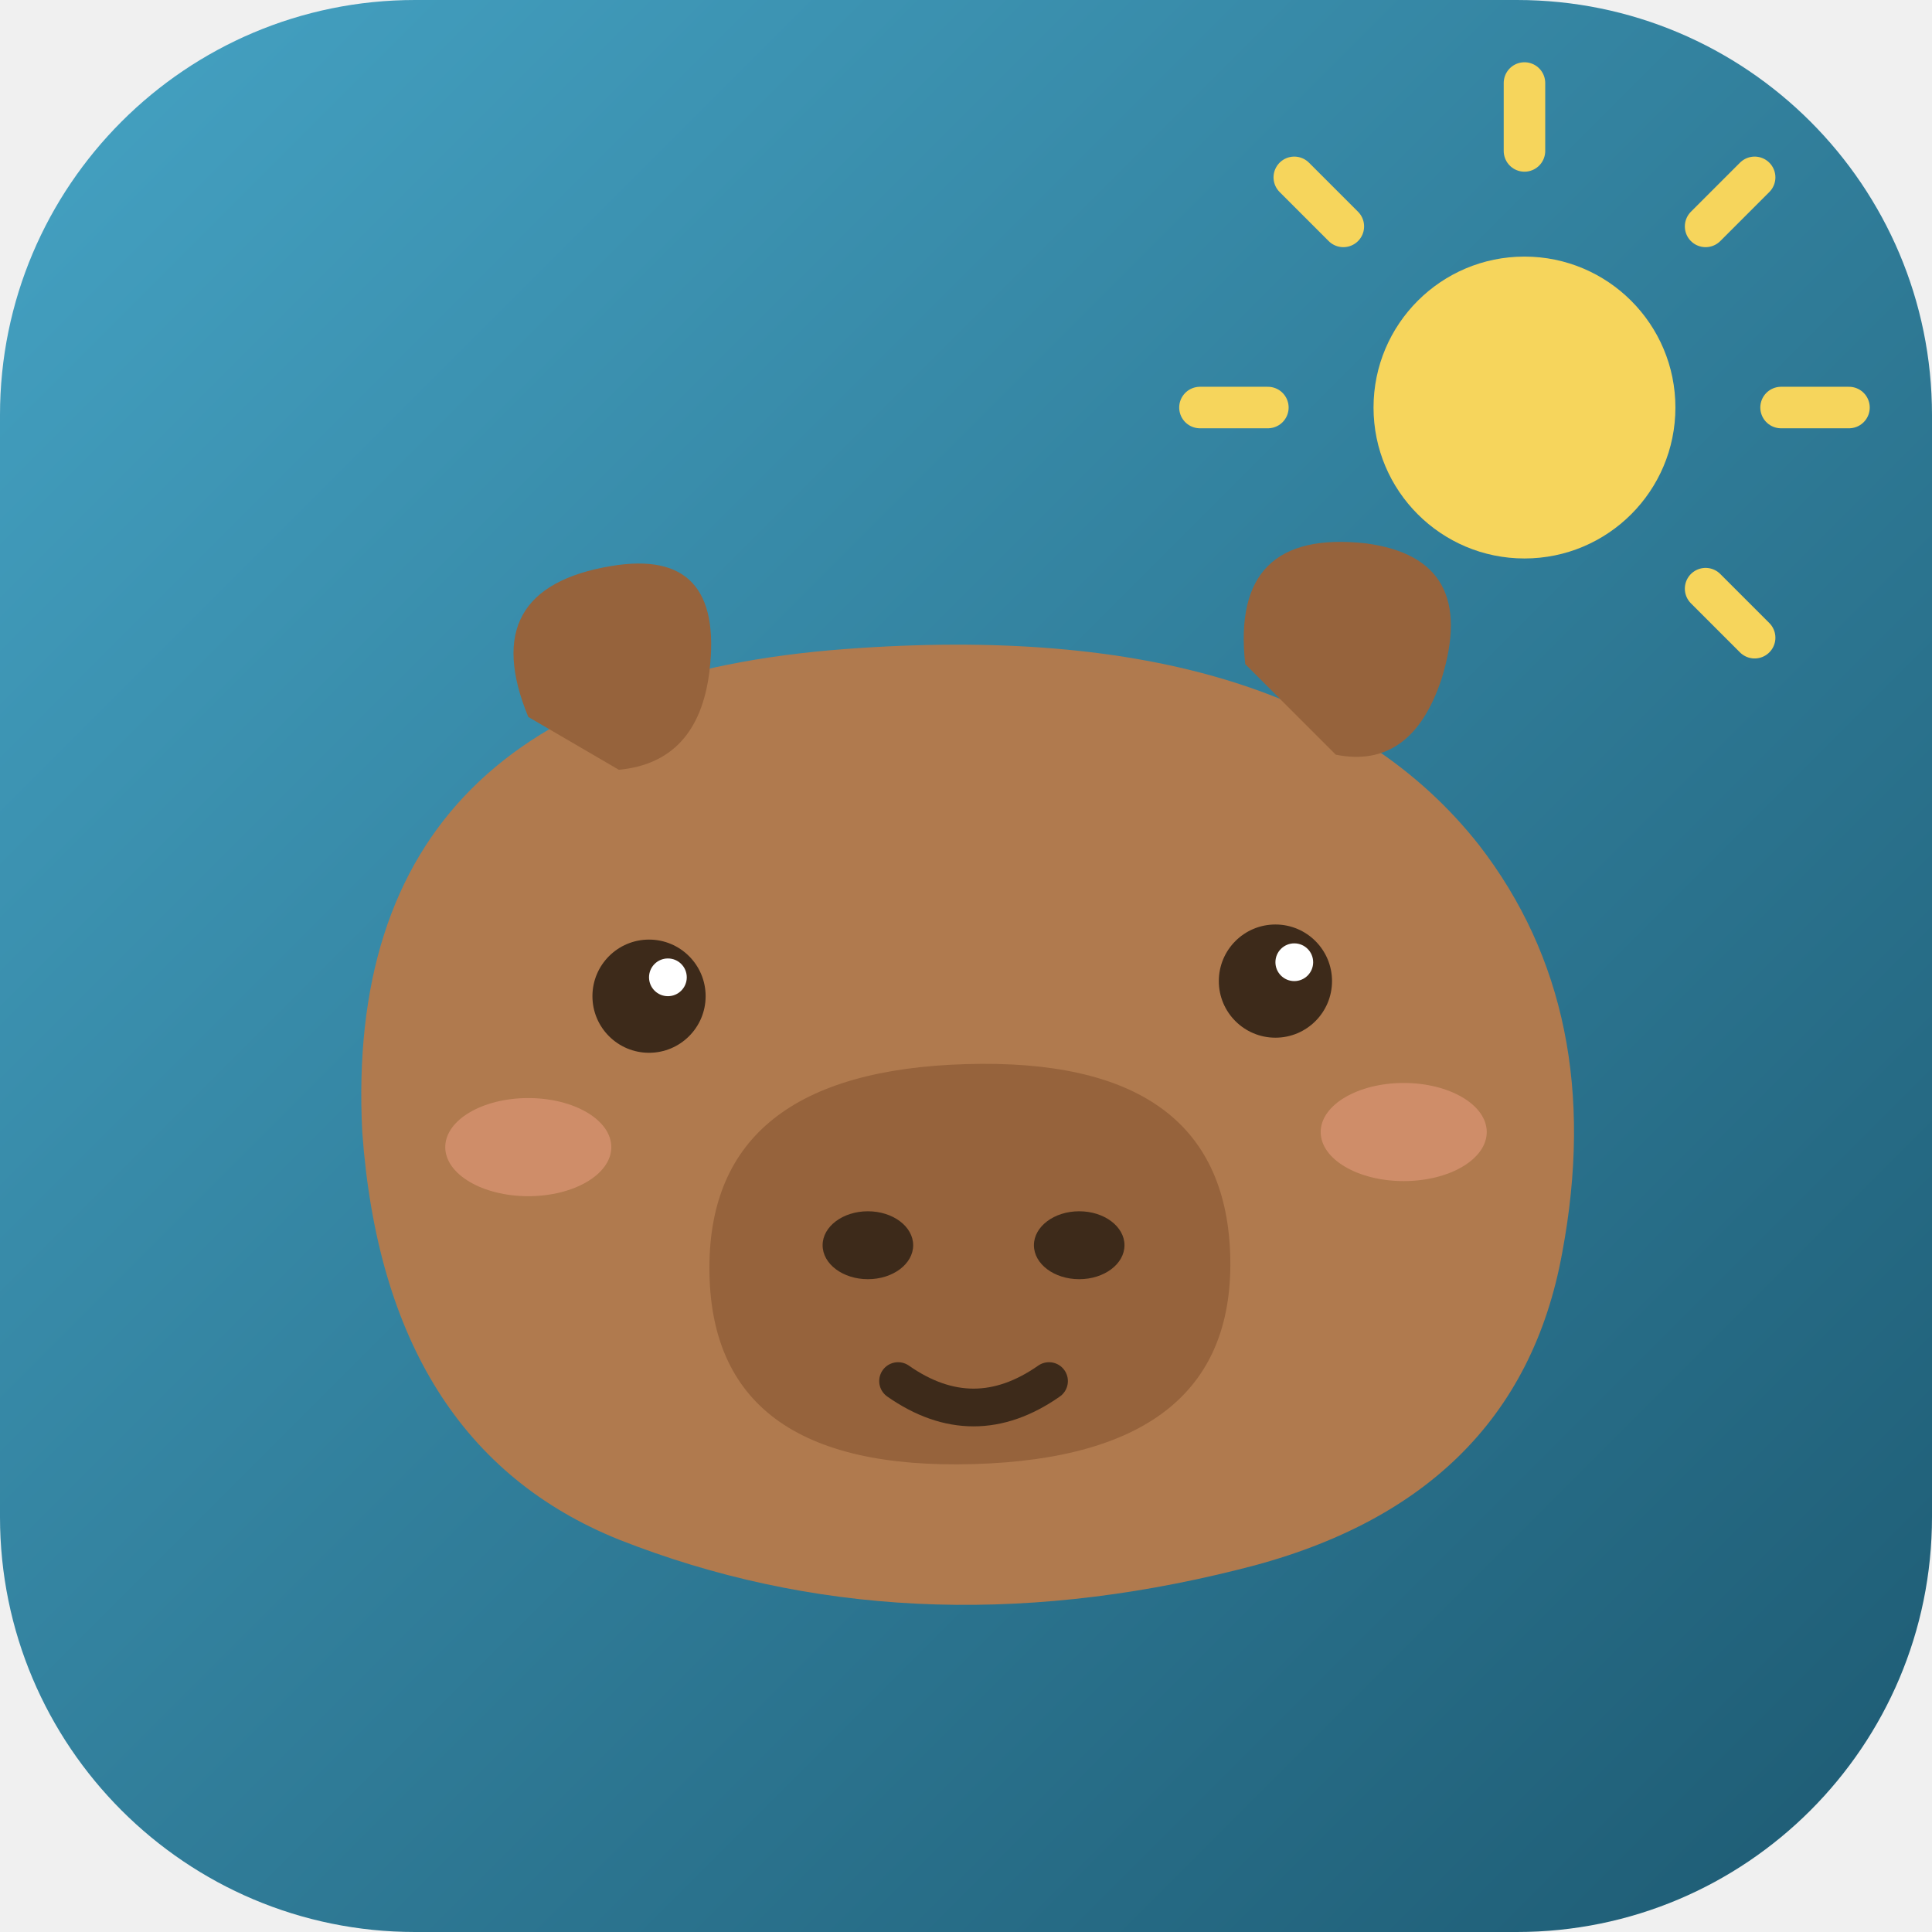
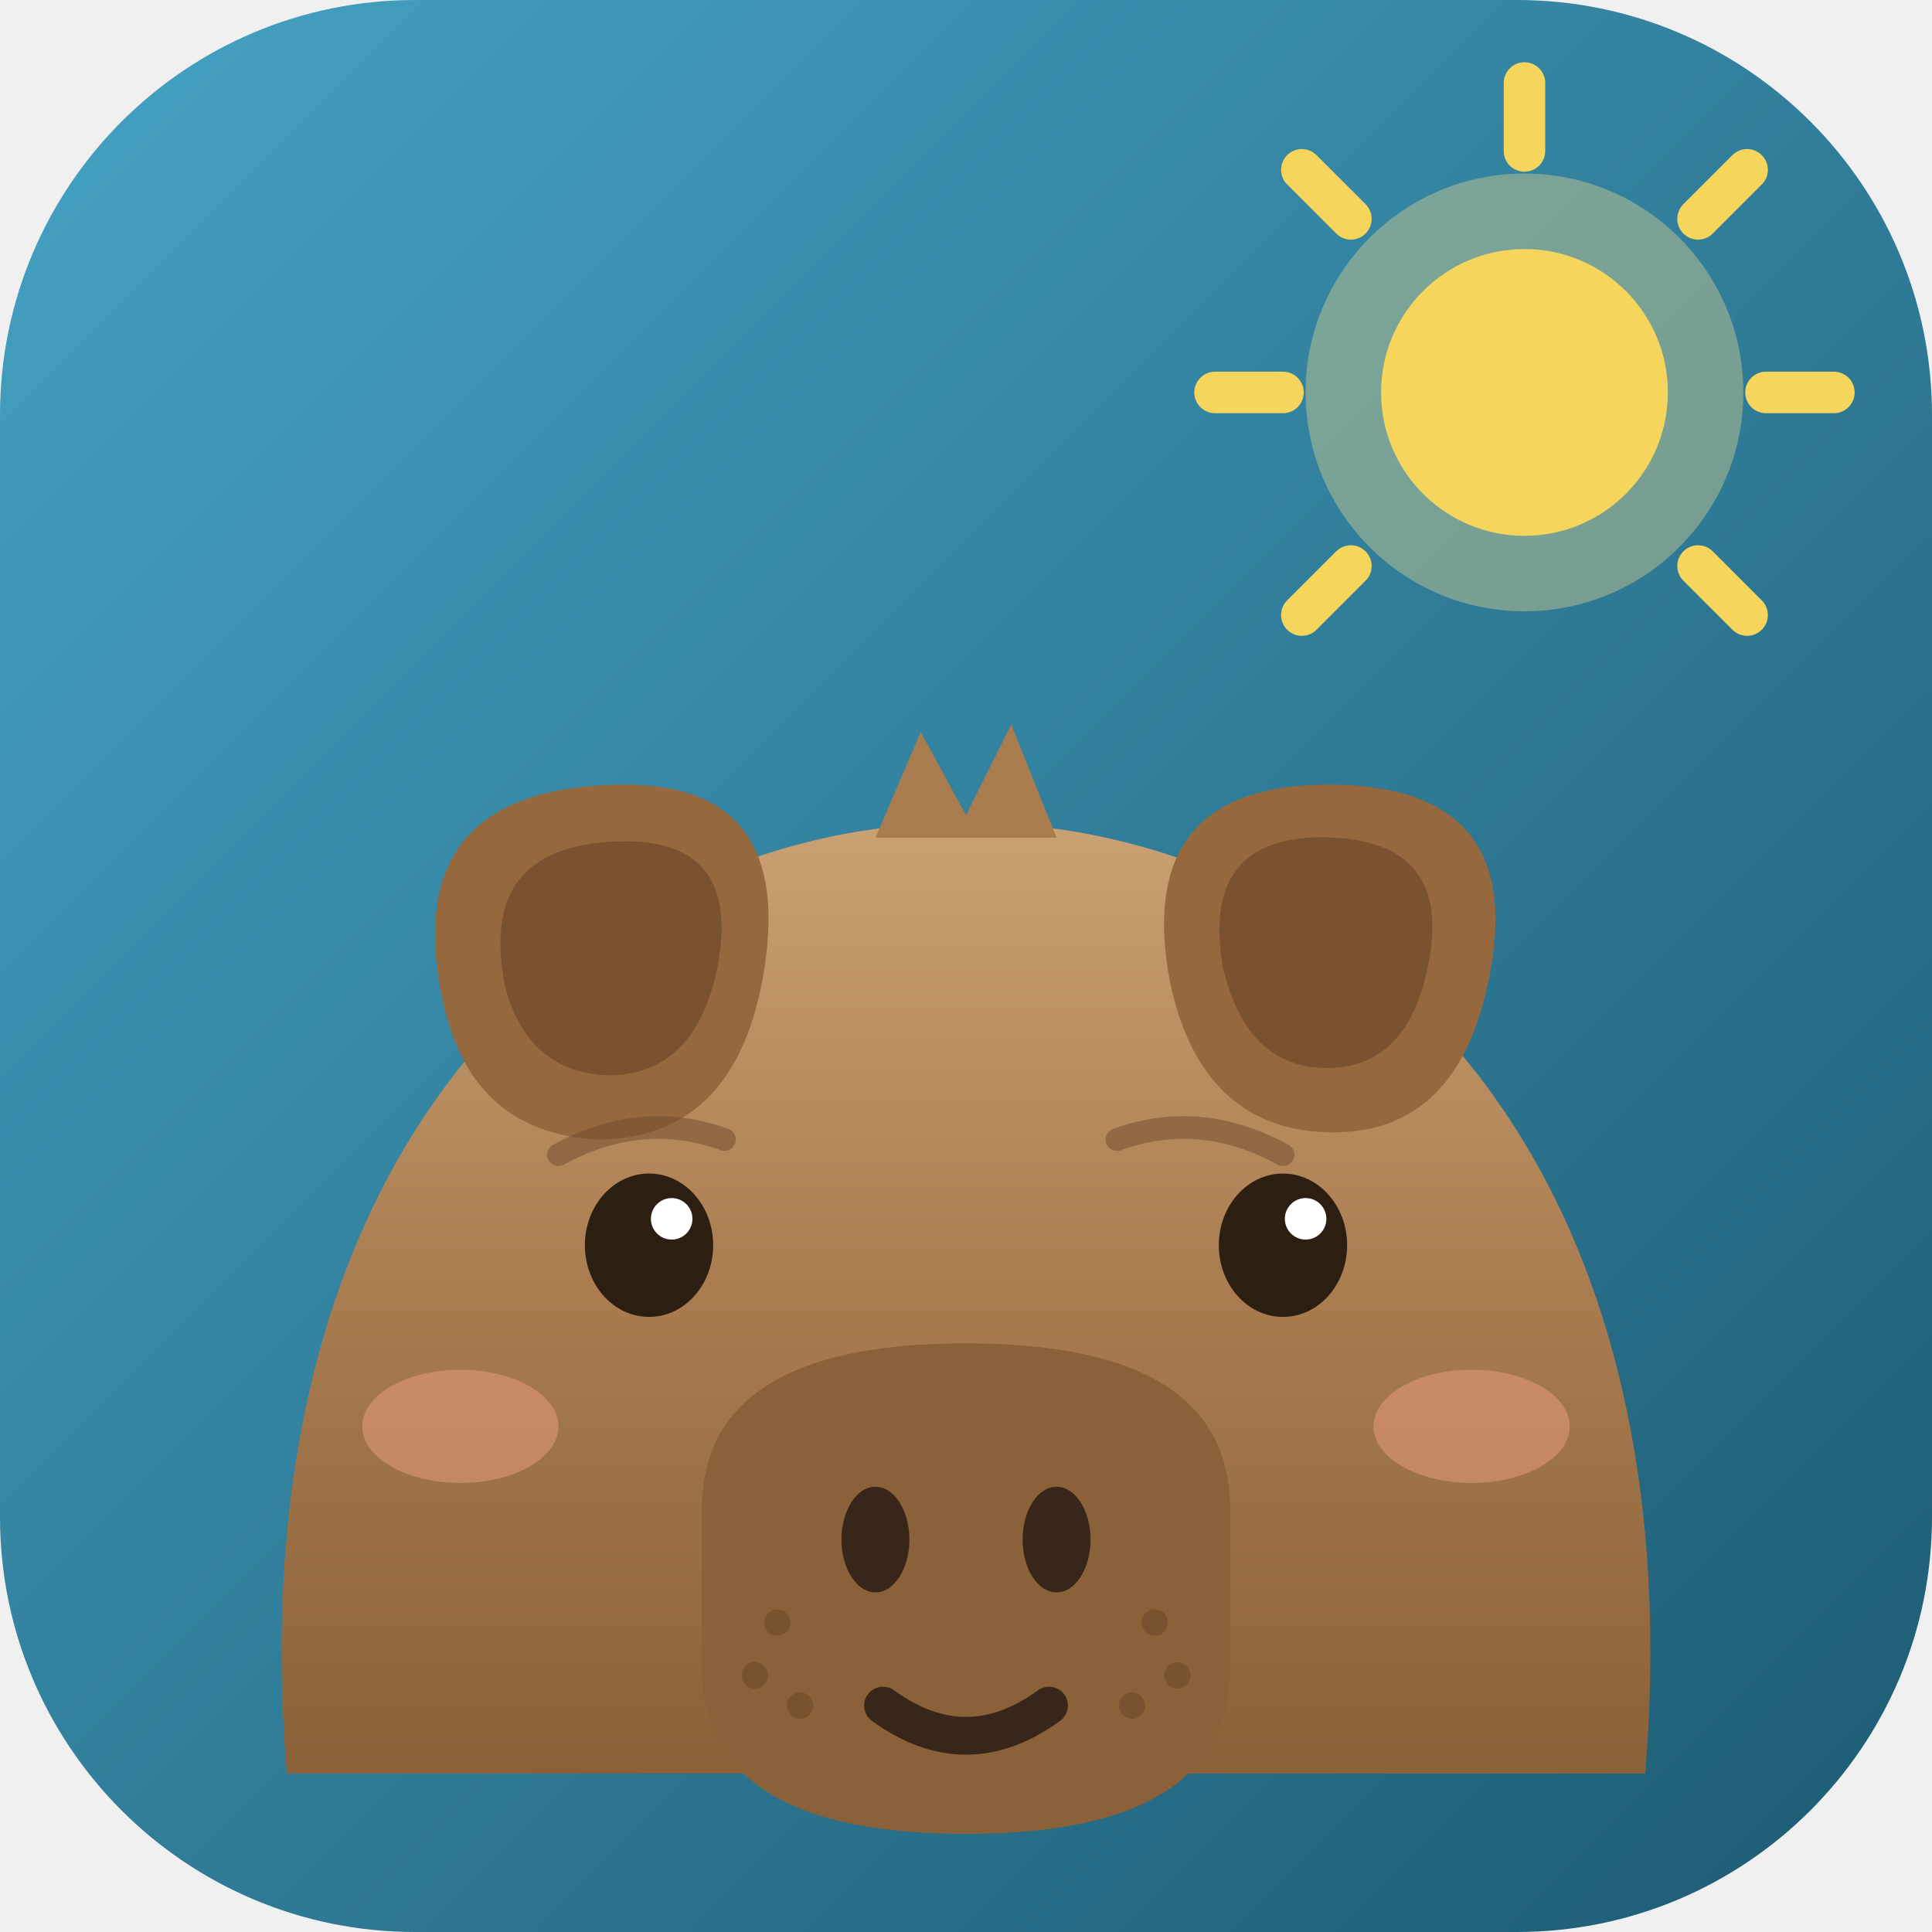
<svg xmlns="http://www.w3.org/2000/svg" viewBox="0 0 512 512">
  <defs>
    <linearGradient id="bg" x1="0" y1="0" x2="1" y2="1">
      <stop offset="0" stop-color="#45a3c4" />
      <stop offset="1" stop-color="#1d5a72" />
    </linearGradient>
+     <linearGradient id="fur" x1="0" y1="0" x2="0" y2="1">
+       <stop offset="0" stop-color="#c9a172" />
+       <stop offset="0.5" stop-color="#a97c50" />
+       <stop offset="1" stop-color="#8a6138" />
+     </linearGradient>
  </defs>
  <rect width="512" height="512" rx="110" fill="url(#bg)" />
-   <circle cx="404" cy="108" r="40" fill="#f6d55c" />
+   <circle cx="404" cy="104" r="58" fill="#ffe38a" opacity="0.35" />
+   <circle cx="404" cy="104" r="38" fill="#f6d55c" />
  <g stroke="#f6d55c" stroke-width="11" stroke-linecap="round">
    <line x1="404" y1="40" x2="404" y2="22" />
-     <line x1="336" y1="108" x2="318" y2="108" />
-     <line x1="472" y1="108" x2="490" y2="108" />
-     <line x1="356" y1="60" x2="343" y2="47" />
-     <line x1="452" y1="156" x2="465" y2="169" />
-     <line x1="452" y1="60" x2="465" y2="47" />
-     <line x1="356" y1="156" x2="343" y2="169" />
+     <line x1="340" y1="104" x2="322" y2="104" />
+     <line x1="468" y1="104" x2="486" y2="104" />
+     <line x1="358" y1="58" x2="345" y2="45" />
+     <line x1="450" y1="150" x2="463" y2="163" />
+     <line x1="450" y1="58" x2="463" y2="45" />
+     <line x1="358" y1="150" x2="345" y2="163" />
  </g>
  <g>
-     <path d="M96 300 q-6 -118 128 -128 q120 -9 168 52 q34 44 22 108 q-12 66 -86 84 q-88 22 -164 -8 q-62 -25 -68 -108 z" fill="#b07a4e" />
-     <path d="M140 190 q-14 -34 22 -40 q30 -5 26 28 q-3 24 -24 26 z" fill="#96633c" />
-     <path d="M330 176 q-4 -36 32 -32 q30 4 20 36 q-8 24 -28 20 z" fill="#96633c" />
-     <path d="M188 336 q0 -52 68 -54 q68 -2 70 50 q2 54 -68 56 q-70 2 -70 -52 z" fill="#96633c" />
-     <ellipse cx="230" cy="330" rx="12" ry="9" fill="#3d2a1a" />
-     <ellipse cx="286" cy="330" rx="12" ry="9" fill="#3d2a1a" />
-     <path d="M238 366 q20 14 40 0" stroke="#3d2a1a" stroke-width="10" fill="none" stroke-linecap="round" />
-     <circle cx="172" cy="264" r="15" fill="#3d2a1a" />
-     <circle cx="338" cy="260" r="15" fill="#3d2a1a" />
-     <circle cx="177" cy="259" r="5" fill="#ffffff" />
-     <circle cx="343" cy="255" r="5" fill="#ffffff" />
-     <ellipse cx="140" cy="304" rx="22" ry="13" fill="#e59a7c" opacity="0.6" />
-     <ellipse cx="372" cy="300" rx="22" ry="13" fill="#e59a7c" opacity="0.6" />
+     <path d="M76 470 C62 300 158 218 256 218 C354 218 450 300 436 470 Z" fill="url(#fur)" />
+     <path d="M232 222 L244 194 L256 216 L268 192 L280 222 Z" fill="#a97c50" />
+     <path d="M118 268 q-14 -58 44 -60 q50 -2 40 52 q-8 42 -44 42 q-32 -2 -40 -34 z" fill="#96683e" />
+     <path d="M134 262 q-8 -38 30 -39 q33 -1 26 34 q-6 28 -29 28 q-21 -1 -27 -23 z" fill="#7a5230" />
+     <path d="M310 260 q-10 -54 46 -52 q50 2 38 54 q-9 40 -44 38 q-32 -2 -40 -40 z" fill="#96683e" />
+     <path d="M324 256 q-6 -36 30 -34 q32 2 24 36 q-6 26 -28 25 q-20 -1 -26 -27 z" fill="#7a5230" />
+     <ellipse cx="172" cy="330" rx="17" ry="19" fill="#2c1f12" />
+     <circle cx="178" cy="323" r="5.5" fill="#ffffff" />
+     <ellipse cx="340" cy="330" rx="17" ry="19" fill="#2c1f12" />
+     <circle cx="346" cy="323" r="5.5" fill="#ffffff" />
+     <path d="M148 306 q22 -12 44 -4 M296 302 q22 -8 44 4" stroke="#6e4a2c" stroke-width="6" fill="none" opacity="0.5" stroke-linecap="round" />
+     <ellipse cx="122" cy="378" rx="26" ry="15" fill="#e59a7c" opacity="0.55" />
+     <ellipse cx="390" cy="378" rx="26" ry="15" fill="#e59a7c" opacity="0.55" />
+     <path d="M186 400 Q186 356 256 356 Q326 356 326 400 L326 442 Q326 486 256 486 Q186 486 186 442 Z" fill="#8a6138" />
+     <ellipse cx="232" cy="408" rx="9" ry="14" fill="#38261a" />
+     <ellipse cx="280" cy="408" rx="9" ry="14" fill="#38261a" />
+     <path d="M234 452 q22 16 44 0" stroke="#38261a" stroke-width="10" fill="none" stroke-linecap="round" />
+     <g fill="#6e4a2c" opacity="0.6">
+       <circle cx="206" cy="430" r="3.5" />
+       <circle cx="200" cy="444" r="3.5" />
+       <circle cx="212" cy="452" r="3.5" />
+       <circle cx="306" cy="430" r="3.5" />
+       <circle cx="312" cy="444" r="3.5" />
+       <circle cx="300" cy="452" r="3.5" />
+     </g>
  </g>
</svg>
